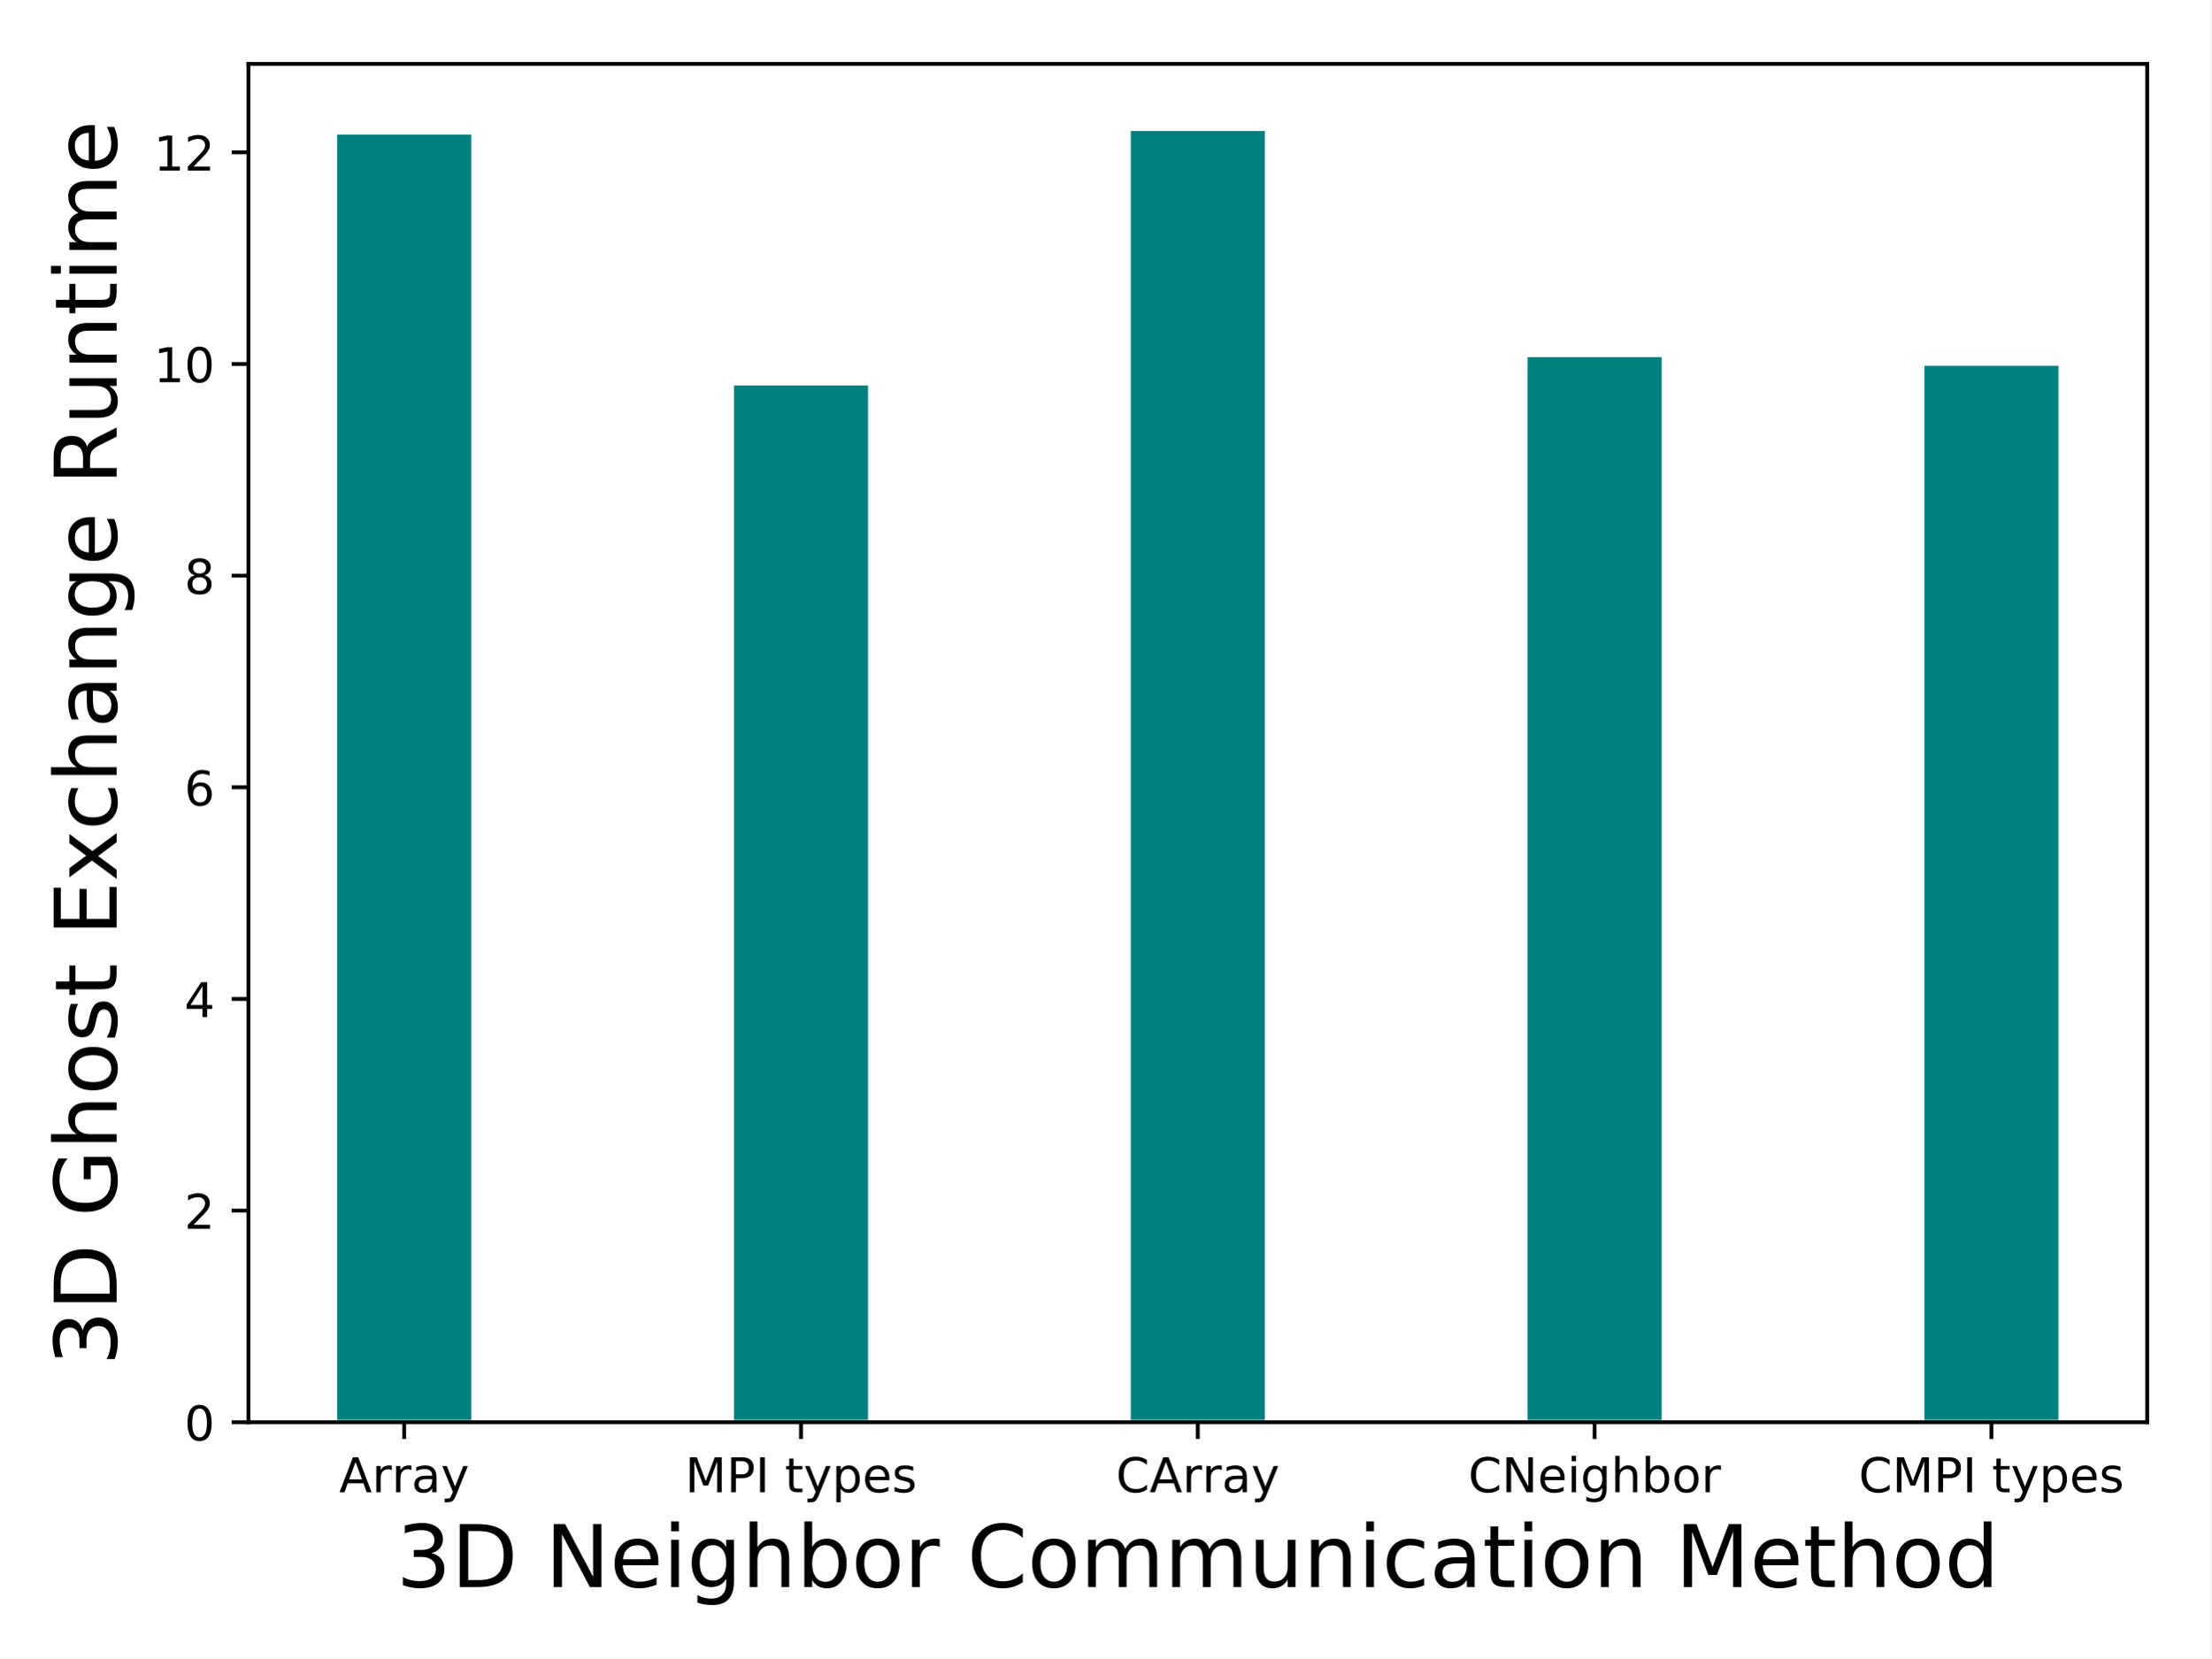
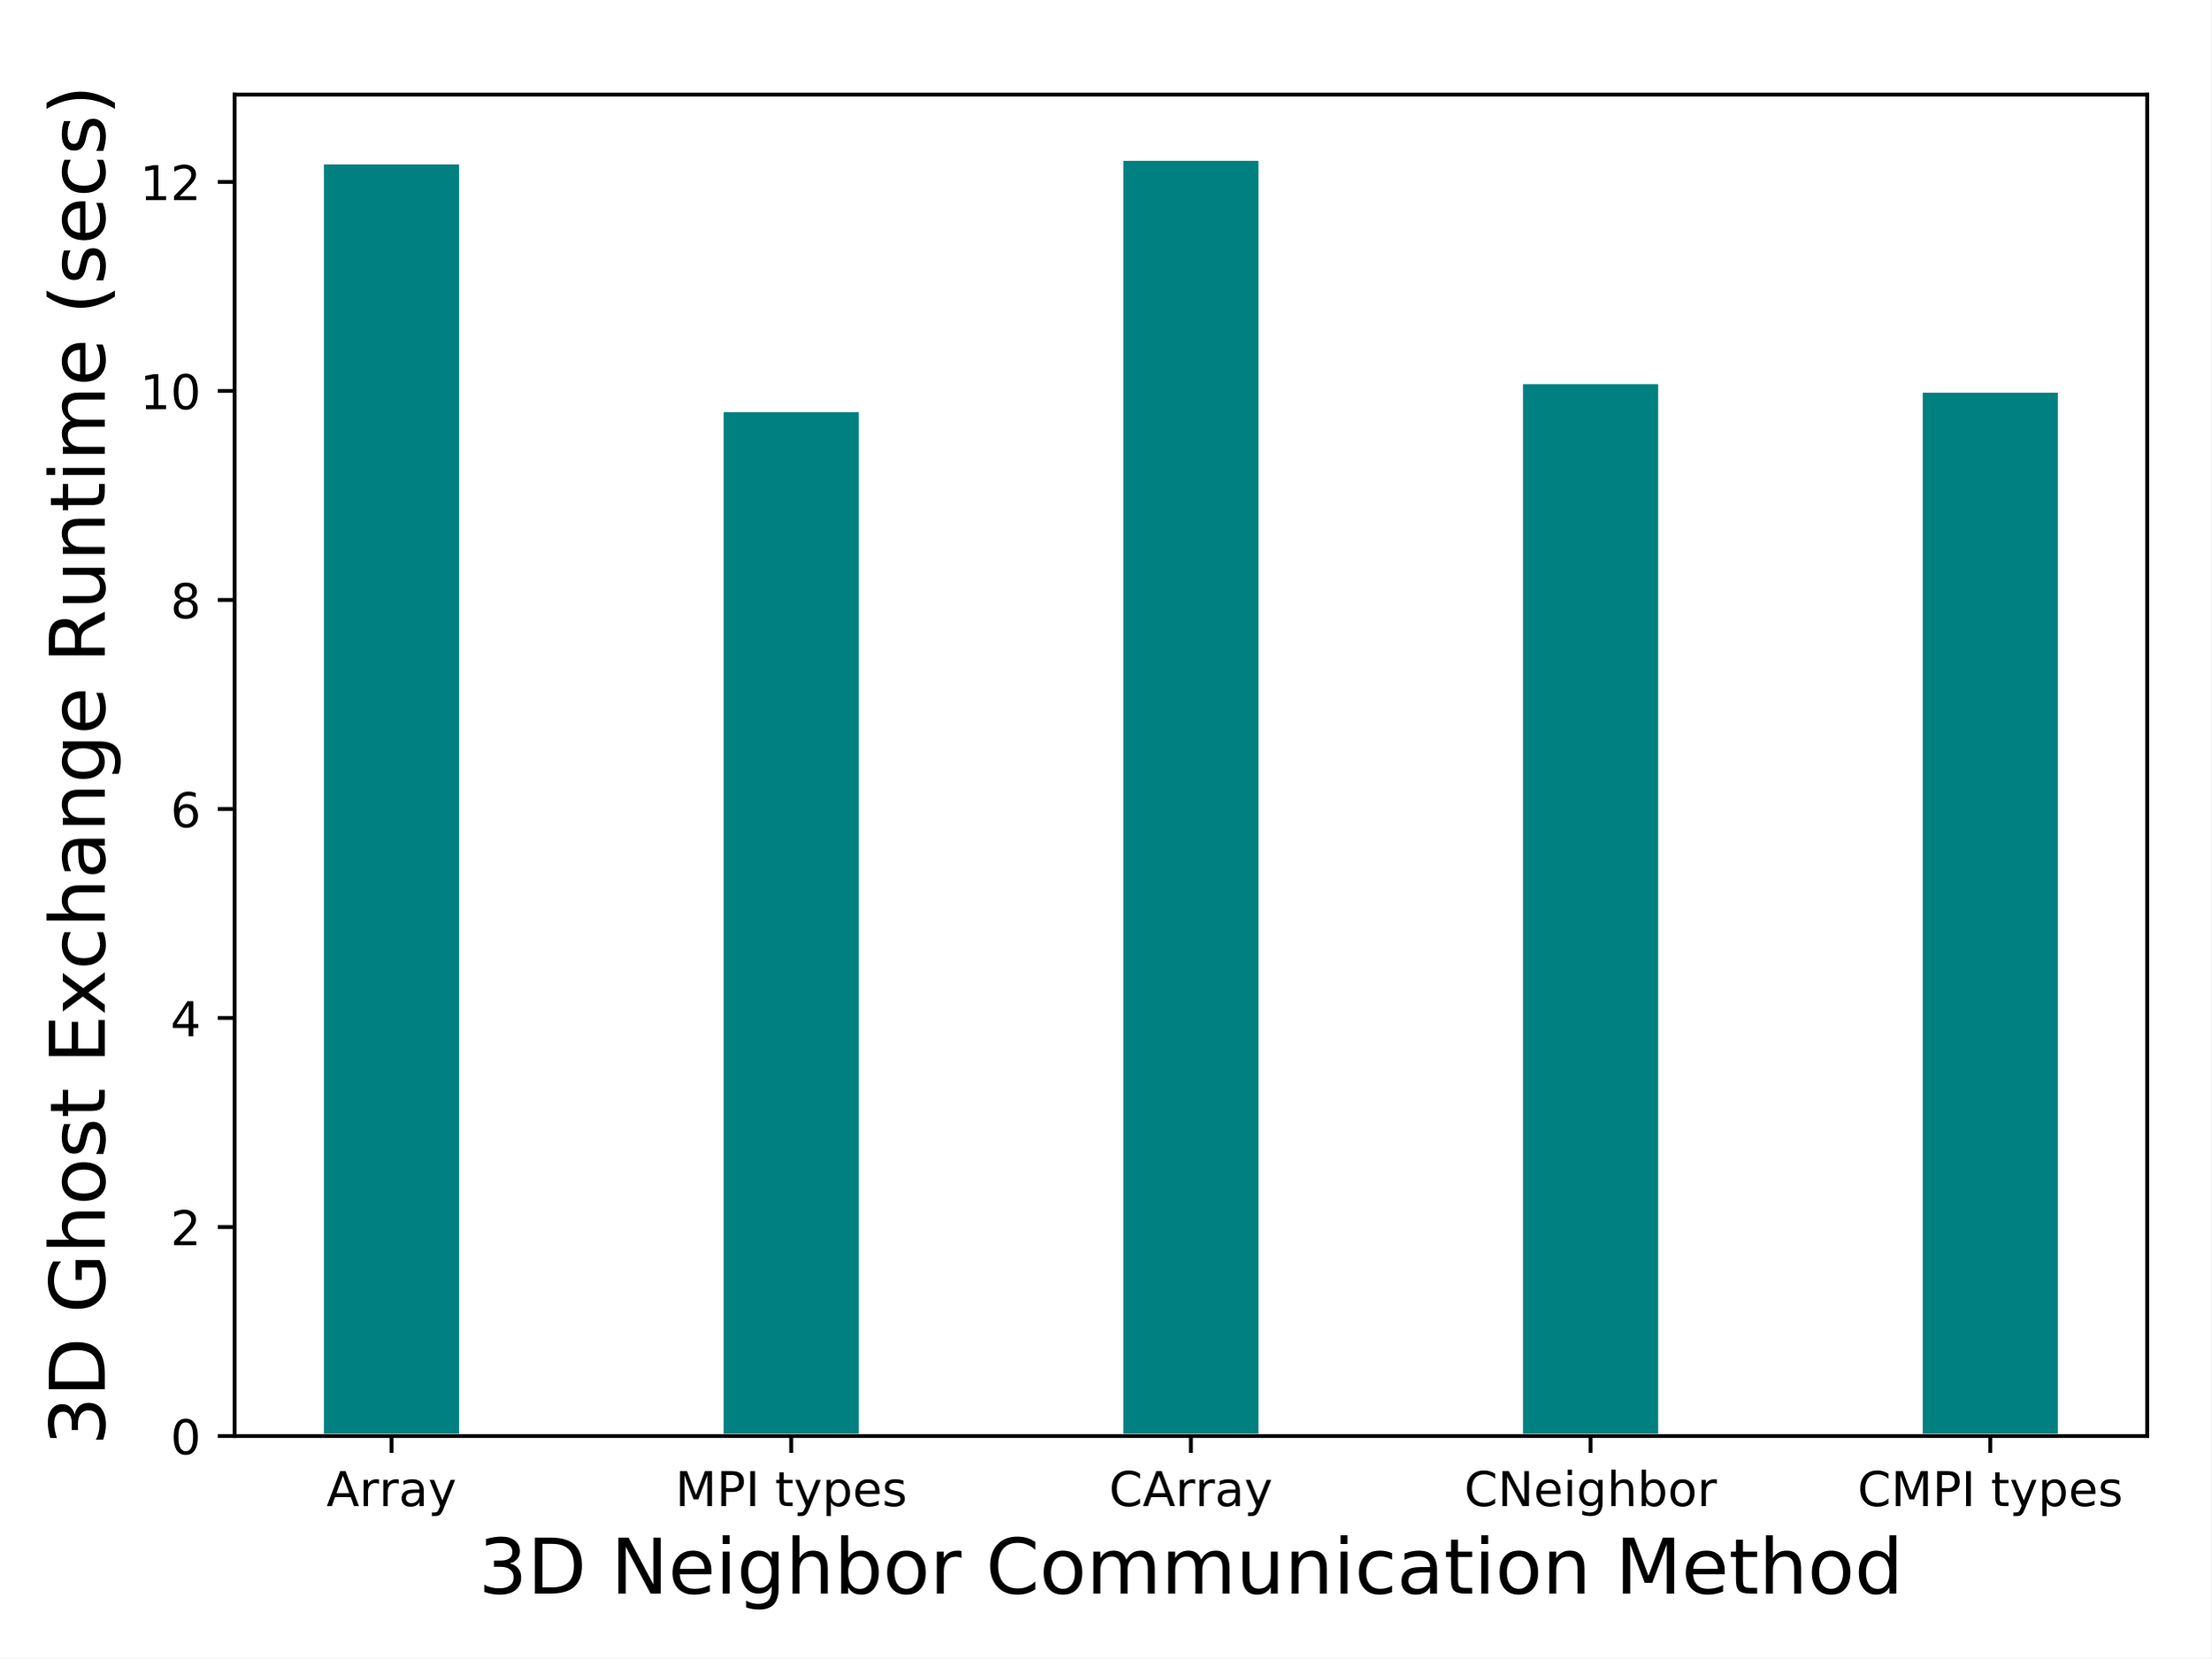
<svg xmlns="http://www.w3.org/2000/svg" xmlns:xlink="http://www.w3.org/1999/xlink" height="345.6pt" version="1.1" viewBox="0 0 460.8 345.6" width="460.8pt">
  <defs>
    <style type="text/css">
*{stroke-linecap:butt;stroke-linejoin:round;}
  </style>
  </defs>
  <g id="figure_1">
    <g id="patch_1">
      <path d="M 0 345.6  L 460.8 345.6  L 460.8 0  L 0 0  z " style="fill:#ffffff;" />
    </g>
    <g id="axes_1">
      <g id="patch_2">
-         <path d="M 51.77 296.44  L 447.48 296.44  L 447.48 13.32  L 51.77 13.32  z " style="fill:#ffffff;" />
+         <path d="M 48.89 299.32  L 447.48 299.32  L 447.48 19.713  L 48.89 19.713  z " style="fill:#ffffff;" />
      </g>
      <g id="patch_3">
-         <path clip-path="url(#pd8dd2dc987)" d="M 69.757 296.44  L 98.701 296.44  L 98.701 27.559  L 69.757 27.559  z " style="fill:#008080;stroke:#ffffff;stroke-linejoin:miter;" />
+         <path clip-path="url(#pff737fcee2)" d="M 67.008 299.32  L 96.163 299.32  L 96.163 33.776  L 67.008 33.776  z " style="fill:#008080;stroke:#ffffff;stroke-linejoin:miter;" />
      </g>
      <g id="patch_4">
-         <path clip-path="url(#pd8dd2dc987)" d="M 152.455 296.44  L 181.399 296.44  L 181.399 79.838  L 152.455 79.838  z " style="fill:#008080;stroke:#ffffff;stroke-linejoin:miter;" />
+         <path clip-path="url(#pff737fcee2)" d="M 150.308 299.32  L 179.463 299.32  L 179.463 85.406  L 150.308 85.406  z " style="fill:#008080;stroke:#ffffff;stroke-linejoin:miter;" />
      </g>
      <g id="patch_5">
-         <path clip-path="url(#pd8dd2dc987)" d="M 235.153 296.44  L 264.097 296.44  L 264.097 26.802  L 235.153 26.802  z " style="fill:#008080;stroke:#ffffff;stroke-linejoin:miter;" />
+         <path clip-path="url(#pff737fcee2)" d="M 233.608 299.32  L 262.762 299.32  L 262.762 33.028  L 233.608 33.028  z " style="fill:#008080;stroke:#ffffff;stroke-linejoin:miter;" />
      </g>
      <g id="patch_6">
-         <path clip-path="url(#pd8dd2dc987)" d="M 317.851 296.44  L 346.795 296.44  L 346.795 73.926  L 317.851 73.926  z " style="fill:#008080;stroke:#ffffff;stroke-linejoin:miter;" />
+         <path clip-path="url(#pff737fcee2)" d="M 316.907 299.32  L 346.062 299.32  L 346.062 79.567  L 316.907 79.567  z " style="fill:#008080;stroke:#ffffff;stroke-linejoin:miter;" />
      </g>
      <g id="patch_7">
-         <path clip-path="url(#pd8dd2dc987)" d="M 400.549 296.44  L 429.493 296.44  L 429.493 75.735  L 400.549 75.735  z " style="fill:#008080;stroke:#ffffff;stroke-linejoin:miter;" />
+         <path clip-path="url(#pff737fcee2)" d="M 400.207 299.32  L 429.362 299.32  L 429.362 81.354  L 400.207 81.354  z " style="fill:#008080;stroke:#ffffff;stroke-linejoin:miter;" />
      </g>
      <g id="matplotlib.axis_1">
        <g id="xtick_1">
          <g id="line2d_1">
            <defs>
-               <path d="M 0 0  L 0 3.5  " id="m472d8b7828" style="stroke:#000000;stroke-width:0.8;" />
-             </defs>
-             <g>
-               <use style="stroke:#000000;stroke-width:0.8;" x="84.229" xlink:href="#m472d8b7828" y="296.44" />
+               <path d="M 0 0  L 0 3.5  " id="m3da3dd824b" style="stroke:#000000;stroke-width:0.8;" />
+             </defs>
+             <g>
+               <use style="stroke:#000000;stroke-width:0.8;" x="81.585" xlink:href="#m3da3dd824b" y="299.32" />
            </g>
          </g>
          <g id="text_1">
            <defs>
              <path d="M 34.188 63.188  L 20.797 26.906  L 47.609 26.906  z M 28.609 72.906  L 39.797 72.906  L 67.578 0  L 57.328 0  L 50.688 18.703  L 17.828 18.703  L 11.188 0  L 0.781 0  z " id="DejaVuSans-41" />
              <path d="M 41.109 46.297  Q 39.594 47.172 37.812 47.578  Q 36.031 48 33.891 48  Q 26.266 48 22.188 43.047  Q 18.109 38.094 18.109 28.812  L 18.109 0  L 9.078 0  L 9.078 54.688  L 18.109 54.688  L 18.109 46.188  Q 20.953 51.172 25.484 53.578  Q 30.031 56 36.531 56  Q 37.453 56 38.578 55.875  Q 39.703 55.766 41.062 55.516  z " id="DejaVuSans-72" />
              <path d="M 34.281 27.484  Q 23.391 27.484 19.188 25  Q 14.984 22.516 14.984 16.5  Q 14.984 11.719 18.141 8.906  Q 21.297 6.109 26.703 6.109  Q 34.188 6.109 38.703 11.406  Q 43.219 16.703 43.219 25.484  L 43.219 27.484  z M 52.203 31.203  L 52.203 0  L 43.219 0  L 43.219 8.297  Q 40.141 3.328 35.547 0.953  Q 30.953 -1.422 24.312 -1.422  Q 15.922 -1.422 10.953 3.297  Q 6 8.016 6 15.922  Q 6 25.141 12.172 29.828  Q 18.359 34.516 30.609 34.516  L 43.219 34.516  L 43.219 35.406  Q 43.219 41.609 39.141 45  Q 35.062 48.391 27.688 48.391  Q 23 48.391 18.547 47.266  Q 14.109 46.141 10.016 43.891  L 10.016 52.203  Q 14.938 54.109 19.578 55.047  Q 24.219 56 28.609 56  Q 40.484 56 46.344 49.844  Q 52.203 43.703 52.203 31.203  z " id="DejaVuSans-61" />
              <path d="M 32.172 -5.078  Q 28.375 -14.844 24.75 -17.812  Q 21.141 -20.797 15.094 -20.797  L 7.906 -20.797  L 7.906 -13.281  L 13.188 -13.281  Q 16.891 -13.281 18.938 -11.516  Q 21 -9.766 23.484 -3.219  L 25.094 0.875  L 2.984 54.688  L 12.5 54.688  L 29.594 11.922  L 46.688 54.688  L 56.203 54.688  z " id="DejaVuSans-79" />
            </defs>
-             <g transform="translate(70.67506 311.0384)scale(0.1 -0.1)">
+             <g transform="translate(68.0313 313.9184)scale(0.1 -0.1)">
              <use xlink:href="#DejaVuSans-41" />
              <use x="68.408" xlink:href="#DejaVuSans-72" />
              <use x="109.506" xlink:href="#DejaVuSans-72" />
              <use x="150.619" xlink:href="#DejaVuSans-61" />
              <use x="211.898" xlink:href="#DejaVuSans-79" />
            </g>
          </g>
        </g>
        <g id="xtick_2">
          <g id="line2d_2">
            <g>
-               <use style="stroke:#000000;stroke-width:0.8;" x="166.927" xlink:href="#m472d8b7828" y="296.44" />
+               <use style="stroke:#000000;stroke-width:0.8;" x="164.885" xlink:href="#m3da3dd824b" y="299.32" />
            </g>
          </g>
          <g id="text_2">
            <defs>
              <path d="M 9.812 72.906  L 24.516 72.906  L 43.109 23.297  L 61.812 72.906  L 76.516 72.906  L 76.516 0  L 66.891 0  L 66.891 64.016  L 48.094 14.016  L 38.188 14.016  L 19.391 64.016  L 19.391 0  L 9.812 0  z " id="DejaVuSans-4d" />
              <path d="M 19.672 64.797  L 19.672 37.406  L 32.078 37.406  Q 38.969 37.406 42.719 40.969  Q 46.484 44.531 46.484 51.125  Q 46.484 57.672 42.719 61.234  Q 38.969 64.797 32.078 64.797  z M 9.812 72.906  L 32.078 72.906  Q 44.344 72.906 50.609 67.359  Q 56.891 61.812 56.891 51.125  Q 56.891 40.328 50.609 34.812  Q 44.344 29.297 32.078 29.297  L 19.672 29.297  L 19.672 0  L 9.812 0  z " id="DejaVuSans-50" />
              <path d="M 9.812 72.906  L 19.672 72.906  L 19.672 0  L 9.812 0  z " id="DejaVuSans-49" />
              <path id="DejaVuSans-20" />
              <path d="M 18.312 70.219  L 18.312 54.688  L 36.812 54.688  L 36.812 47.703  L 18.312 47.703  L 18.312 18.016  Q 18.312 11.328 20.141 9.422  Q 21.969 7.516 27.594 7.516  L 36.812 7.516  L 36.812 0  L 27.594 0  Q 17.188 0 13.234 3.875  Q 9.281 7.766 9.281 18.016  L 9.281 47.703  L 2.688 47.703  L 2.688 54.688  L 9.281 54.688  L 9.281 70.219  z " id="DejaVuSans-74" />
              <path d="M 18.109 8.203  L 18.109 -20.797  L 9.078 -20.797  L 9.078 54.688  L 18.109 54.688  L 18.109 46.391  Q 20.953 51.266 25.266 53.625  Q 29.594 56 35.594 56  Q 45.562 56 51.781 48.094  Q 58.016 40.188 58.016 27.297  Q 58.016 14.406 51.781 6.484  Q 45.562 -1.422 35.594 -1.422  Q 29.594 -1.422 25.266 0.953  Q 20.953 3.328 18.109 8.203  z M 48.688 27.297  Q 48.688 37.203 44.609 42.844  Q 40.531 48.484 33.406 48.484  Q 26.266 48.484 22.188 42.844  Q 18.109 37.203 18.109 27.297  Q 18.109 17.391 22.188 11.75  Q 26.266 6.109 33.406 6.109  Q 40.531 6.109 44.609 11.75  Q 48.688 17.391 48.688 27.297  z " id="DejaVuSans-70" />
              <path d="M 56.203 29.594  L 56.203 25.203  L 14.891 25.203  Q 15.484 15.922 20.484 11.062  Q 25.484 6.203 34.422 6.203  Q 39.594 6.203 44.453 7.469  Q 49.312 8.734 54.109 11.281  L 54.109 2.781  Q 49.266 0.734 44.188 -0.344  Q 39.109 -1.422 33.891 -1.422  Q 20.797 -1.422 13.156 6.188  Q 5.516 13.812 5.516 26.812  Q 5.516 40.234 12.766 48.109  Q 20.016 56 32.328 56  Q 43.359 56 49.781 48.891  Q 56.203 41.797 56.203 29.594  z M 47.219 32.234  Q 47.125 39.594 43.094 43.984  Q 39.062 48.391 32.422 48.391  Q 24.906 48.391 20.391 44.141  Q 15.875 39.891 15.188 32.172  z " id="DejaVuSans-65" />
              <path d="M 44.281 53.078  L 44.281 44.578  Q 40.484 46.531 36.375 47.5  Q 32.281 48.484 27.875 48.484  Q 21.188 48.484 17.844 46.438  Q 14.5 44.391 14.5 40.281  Q 14.5 37.156 16.891 35.375  Q 19.281 33.594 26.516 31.984  L 29.594 31.297  Q 39.156 29.25 43.188 25.516  Q 47.219 21.781 47.219 15.094  Q 47.219 7.469 41.188 3.016  Q 35.156 -1.422 24.609 -1.422  Q 20.219 -1.422 15.453 -0.562  Q 10.688 0.297 5.422 2  L 5.422 11.281  Q 10.406 8.688 15.234 7.391  Q 20.062 6.109 24.812 6.109  Q 31.156 6.109 34.562 8.281  Q 37.984 10.453 37.984 14.406  Q 37.984 18.062 35.516 20.016  Q 33.062 21.969 24.703 23.781  L 21.578 24.516  Q 13.234 26.266 9.516 29.906  Q 5.812 33.547 5.812 39.891  Q 5.812 47.609 11.281 51.797  Q 16.75 56 26.812 56  Q 31.781 56 36.172 55.266  Q 40.578 54.547 44.281 53.078  z " id="DejaVuSans-73" />
            </defs>
-             <g transform="translate(142.759 311.0384)scale(0.1 -0.1)">
+             <g transform="translate(140.7171 313.9184)scale(0.1 -0.1)">
              <use xlink:href="#DejaVuSans-4d" />
              <use x="86.279" xlink:href="#DejaVuSans-50" />
              <use x="146.582" xlink:href="#DejaVuSans-49" />
              <use x="176.074" xlink:href="#DejaVuSans-20" />
              <use x="207.861" xlink:href="#DejaVuSans-74" />
              <use x="247.07" xlink:href="#DejaVuSans-79" />
              <use x="306.25" xlink:href="#DejaVuSans-70" />
              <use x="369.727" xlink:href="#DejaVuSans-65" />
              <use x="431.25" xlink:href="#DejaVuSans-73" />
            </g>
          </g>
        </g>
        <g id="xtick_3">
          <g id="line2d_3">
            <g>
-               <use style="stroke:#000000;stroke-width:0.8;" x="249.625" xlink:href="#m472d8b7828" y="296.44" />
+               <use style="stroke:#000000;stroke-width:0.8;" x="248.185" xlink:href="#m3da3dd824b" y="299.32" />
            </g>
          </g>
          <g id="text_3">
            <defs>
              <path d="M 64.406 67.281  L 64.406 56.891  Q 59.422 61.531 53.781 63.812  Q 48.141 66.109 41.797 66.109  Q 29.297 66.109 22.656 58.469  Q 16.016 50.828 16.016 36.375  Q 16.016 21.969 22.656 14.328  Q 29.297 6.688 41.797 6.688  Q 48.141 6.688 53.781 8.984  Q 59.422 11.281 64.406 15.922  L 64.406 5.609  Q 59.234 2.094 53.438 0.328  Q 47.656 -1.422 41.219 -1.422  Q 24.656 -1.422 15.125 8.703  Q 5.609 18.844 5.609 36.375  Q 5.609 53.953 15.125 64.078  Q 24.656 74.219 41.219 74.219  Q 47.75 74.219 53.531 72.484  Q 59.328 70.75 64.406 67.281  z " id="DejaVuSans-43" />
            </defs>
-             <g transform="translate(232.5797 311.0384)scale(0.1 -0.1)">
+             <g transform="translate(231.1397 313.9184)scale(0.1 -0.1)">
              <use xlink:href="#DejaVuSans-43" />
              <use x="69.824" xlink:href="#DejaVuSans-41" />
              <use x="138.232" xlink:href="#DejaVuSans-72" />
              <use x="179.33" xlink:href="#DejaVuSans-72" />
              <use x="220.443" xlink:href="#DejaVuSans-61" />
              <use x="281.723" xlink:href="#DejaVuSans-79" />
            </g>
          </g>
        </g>
        <g id="xtick_4">
          <g id="line2d_4">
            <g>
-               <use style="stroke:#000000;stroke-width:0.8;" x="332.323" xlink:href="#m472d8b7828" y="296.44" />
+               <use style="stroke:#000000;stroke-width:0.8;" x="331.485" xlink:href="#m3da3dd824b" y="299.32" />
            </g>
          </g>
          <g id="text_4">
            <defs>
              <path d="M 9.812 72.906  L 23.094 72.906  L 55.422 11.922  L 55.422 72.906  L 64.984 72.906  L 64.984 0  L 51.703 0  L 19.391 60.984  L 19.391 0  L 9.812 0  z " id="DejaVuSans-4e" />
              <path d="M 9.422 54.688  L 18.406 54.688  L 18.406 0  L 9.422 0  z M 9.422 75.984  L 18.406 75.984  L 18.406 64.594  L 9.422 64.594  z " id="DejaVuSans-69" />
              <path d="M 45.406 27.984  Q 45.406 37.75 41.375 43.109  Q 37.359 48.484 30.078 48.484  Q 22.859 48.484 18.828 43.109  Q 14.797 37.75 14.797 27.984  Q 14.797 18.266 18.828 12.891  Q 22.859 7.516 30.078 7.516  Q 37.359 7.516 41.375 12.891  Q 45.406 18.266 45.406 27.984  z M 54.391 6.781  Q 54.391 -7.172 48.188 -13.984  Q 42 -20.797 29.203 -20.797  Q 24.469 -20.797 20.266 -20.094  Q 16.062 -19.391 12.109 -17.922  L 12.109 -9.188  Q 16.062 -11.328 19.922 -12.344  Q 23.781 -13.375 27.781 -13.375  Q 36.625 -13.375 41.016 -8.766  Q 45.406 -4.156 45.406 5.172  L 45.406 9.625  Q 42.625 4.781 38.281 2.391  Q 33.938 0 27.875 0  Q 17.828 0 11.672 7.656  Q 5.516 15.328 5.516 27.984  Q 5.516 40.672 11.672 48.328  Q 17.828 56 27.875 56  Q 33.938 56 38.281 53.609  Q 42.625 51.219 45.406 46.391  L 45.406 54.688  L 54.391 54.688  z " id="DejaVuSans-67" />
              <path d="M 54.891 33.016  L 54.891 0  L 45.906 0  L 45.906 32.719  Q 45.906 40.484 42.875 44.328  Q 39.844 48.188 33.797 48.188  Q 26.516 48.188 22.312 43.547  Q 18.109 38.922 18.109 30.906  L 18.109 0  L 9.078 0  L 9.078 75.984  L 18.109 75.984  L 18.109 46.188  Q 21.344 51.125 25.703 53.562  Q 30.078 56 35.797 56  Q 45.219 56 50.047 50.172  Q 54.891 44.344 54.891 33.016  z " id="DejaVuSans-68" />
              <path d="M 48.688 27.297  Q 48.688 37.203 44.609 42.844  Q 40.531 48.484 33.406 48.484  Q 26.266 48.484 22.188 42.844  Q 18.109 37.203 18.109 27.297  Q 18.109 17.391 22.188 11.75  Q 26.266 6.109 33.406 6.109  Q 40.531 6.109 44.609 11.75  Q 48.688 17.391 48.688 27.297  z M 18.109 46.391  Q 20.953 51.266 25.266 53.625  Q 29.594 56 35.594 56  Q 45.562 56 51.781 48.094  Q 58.016 40.188 58.016 27.297  Q 58.016 14.406 51.781 6.484  Q 45.562 -1.422 35.594 -1.422  Q 29.594 -1.422 25.266 0.953  Q 20.953 3.328 18.109 8.203  L 18.109 0  L 9.078 0  L 9.078 75.984  L 18.109 75.984  z " id="DejaVuSans-62" />
              <path d="M 30.609 48.391  Q 23.391 48.391 19.188 42.75  Q 14.984 37.109 14.984 27.297  Q 14.984 17.484 19.156 11.844  Q 23.344 6.203 30.609 6.203  Q 37.797 6.203 41.984 11.859  Q 46.188 17.531 46.188 27.297  Q 46.188 37.016 41.984 42.703  Q 37.797 48.391 30.609 48.391  z M 30.609 56  Q 42.328 56 49.016 48.375  Q 55.719 40.766 55.719 27.297  Q 55.719 13.875 49.016 6.219  Q 42.328 -1.422 30.609 -1.422  Q 18.844 -1.422 12.172 6.219  Q 5.516 13.875 5.516 27.297  Q 5.516 40.766 12.172 48.375  Q 18.844 56 30.609 56  z " id="DejaVuSans-6f" />
            </defs>
-             <g transform="translate(305.9933 311.0384)scale(0.1 -0.1)">
+             <g transform="translate(305.1552 313.9184)scale(0.1 -0.1)">
              <use xlink:href="#DejaVuSans-43" />
              <use x="69.824" xlink:href="#DejaVuSans-4e" />
              <use x="144.629" xlink:href="#DejaVuSans-65" />
              <use x="206.152" xlink:href="#DejaVuSans-69" />
              <use x="233.936" xlink:href="#DejaVuSans-67" />
              <use x="297.412" xlink:href="#DejaVuSans-68" />
              <use x="360.791" xlink:href="#DejaVuSans-62" />
              <use x="424.268" xlink:href="#DejaVuSans-6f" />
              <use x="485.449" xlink:href="#DejaVuSans-72" />
            </g>
          </g>
        </g>
        <g id="xtick_5">
          <g id="line2d_5">
            <g>
-               <use style="stroke:#000000;stroke-width:0.8;" x="415.021" xlink:href="#m472d8b7828" y="296.44" />
+               <use style="stroke:#000000;stroke-width:0.8;" x="414.785" xlink:href="#m3da3dd824b" y="299.32" />
            </g>
          </g>
          <g id="text_5">
-             <g transform="translate(387.3617 311.0384)scale(0.1 -0.1)">
+             <g transform="translate(387.1254 313.9184)scale(0.1 -0.1)">
              <use xlink:href="#DejaVuSans-43" />
              <use x="69.824" xlink:href="#DejaVuSans-4d" />
              <use x="156.104" xlink:href="#DejaVuSans-50" />
              <use x="216.406" xlink:href="#DejaVuSans-49" />
              <use x="245.898" xlink:href="#DejaVuSans-20" />
              <use x="277.686" xlink:href="#DejaVuSans-74" />
              <use x="316.895" xlink:href="#DejaVuSans-79" />
              <use x="376.074" xlink:href="#DejaVuSans-70" />
              <use x="439.551" xlink:href="#DejaVuSans-65" />
              <use x="501.074" xlink:href="#DejaVuSans-73" />
            </g>
          </g>
        </g>
        <g id="text_6">
          <defs>
            <path d="M 40.578 39.312  Q 47.656 37.797 51.625 33  Q 55.609 28.219 55.609 21.188  Q 55.609 10.406 48.188 4.484  Q 40.766 -1.422 27.094 -1.422  Q 22.516 -1.422 17.656 -0.516  Q 12.797 0.391 7.625 2.203  L 7.625 11.719  Q 11.719 9.328 16.594 8.109  Q 21.484 6.891 26.812 6.891  Q 36.078 6.891 40.938 10.547  Q 45.797 14.203 45.797 21.188  Q 45.797 27.641 41.281 31.266  Q 36.766 34.906 28.719 34.906  L 20.219 34.906  L 20.219 43.016  L 29.109 43.016  Q 36.375 43.016 40.234 45.922  Q 44.094 48.828 44.094 54.297  Q 44.094 59.906 40.109 62.906  Q 36.141 65.922 28.719 65.922  Q 24.656 65.922 20.016 65.031  Q 15.375 64.156 9.812 62.312  L 9.812 71.094  Q 15.438 72.656 20.344 73.438  Q 25.25 74.219 29.594 74.219  Q 40.828 74.219 47.359 69.109  Q 53.906 64.016 53.906 55.328  Q 53.906 49.266 50.438 45.094  Q 46.969 40.922 40.578 39.312  z " id="DejaVuSans-33" />
            <path d="M 19.672 64.797  L 19.672 8.109  L 31.594 8.109  Q 46.688 8.109 53.688 14.938  Q 60.688 21.781 60.688 36.531  Q 60.688 51.172 53.688 57.984  Q 46.688 64.797 31.594 64.797  z M 9.812 72.906  L 30.078 72.906  Q 51.266 72.906 61.172 64.094  Q 71.094 55.281 71.094 36.531  Q 71.094 17.672 61.125 8.828  Q 51.172 0 30.078 0  L 9.812 0  z " id="DejaVuSans-44" />
            <path d="M 52 44.188  Q 55.375 50.25 60.062 53.125  Q 64.75 56 71.094 56  Q 79.641 56 84.281 50.016  Q 88.922 44.047 88.922 33.016  L 88.922 0  L 79.891 0  L 79.891 32.719  Q 79.891 40.578 77.094 44.375  Q 74.312 48.188 68.609 48.188  Q 61.625 48.188 57.562 43.547  Q 53.516 38.922 53.516 30.906  L 53.516 0  L 44.484 0  L 44.484 32.719  Q 44.484 40.625 41.703 44.406  Q 38.922 48.188 33.109 48.188  Q 26.219 48.188 22.156 43.531  Q 18.109 38.875 18.109 30.906  L 18.109 0  L 9.078 0  L 9.078 54.688  L 18.109 54.688  L 18.109 46.188  Q 21.188 51.219 25.484 53.609  Q 29.781 56 35.688 56  Q 41.656 56 45.828 52.969  Q 50 49.953 52 44.188  z " id="DejaVuSans-6d" />
            <path d="M 8.5 21.578  L 8.5 54.688  L 17.484 54.688  L 17.484 21.922  Q 17.484 14.156 20.5 10.266  Q 23.531 6.391 29.594 6.391  Q 36.859 6.391 41.078 11.031  Q 45.312 15.672 45.312 23.688  L 45.312 54.688  L 54.297 54.688  L 54.297 0  L 45.312 0  L 45.312 8.406  Q 42.047 3.422 37.719 1  Q 33.406 -1.422 27.688 -1.422  Q 18.266 -1.422 13.375 4.438  Q 8.5 10.297 8.5 21.578  z M 31.109 56  z " id="DejaVuSans-75" />
            <path d="M 54.891 33.016  L 54.891 0  L 45.906 0  L 45.906 32.719  Q 45.906 40.484 42.875 44.328  Q 39.844 48.188 33.797 48.188  Q 26.516 48.188 22.312 43.547  Q 18.109 38.922 18.109 30.906  L 18.109 0  L 9.078 0  L 9.078 54.688  L 18.109 54.688  L 18.109 46.188  Q 21.344 51.125 25.703 53.562  Q 30.078 56 35.797 56  Q 45.219 56 50.047 50.172  Q 54.891 44.344 54.891 33.016  z " id="DejaVuSans-6e" />
            <path d="M 48.781 52.594  L 48.781 44.188  Q 44.969 46.297 41.141 47.344  Q 37.312 48.391 33.406 48.391  Q 24.656 48.391 19.812 42.844  Q 14.984 37.312 14.984 27.297  Q 14.984 17.281 19.812 11.734  Q 24.656 6.203 33.406 6.203  Q 37.312 6.203 41.141 7.25  Q 44.969 8.297 48.781 10.406  L 48.781 2.094  Q 45.016 0.344 40.984 -0.531  Q 36.969 -1.422 32.422 -1.422  Q 20.062 -1.422 12.781 6.344  Q 5.516 14.109 5.516 27.297  Q 5.516 40.672 12.859 48.328  Q 20.219 56 33.016 56  Q 37.156 56 41.109 55.141  Q 45.062 54.297 48.781 52.594  z " id="DejaVuSans-63" />
            <path d="M 45.406 46.391  L 45.406 75.984  L 54.391 75.984  L 54.391 0  L 45.406 0  L 45.406 8.203  Q 42.578 3.328 38.25 0.953  Q 33.938 -1.422 27.875 -1.422  Q 17.969 -1.422 11.734 6.484  Q 5.516 14.406 5.516 27.297  Q 5.516 40.188 11.734 48.094  Q 17.969 56 27.875 56  Q 33.938 56 38.25 53.625  Q 42.578 51.266 45.406 46.391  z M 14.797 27.297  Q 14.797 17.391 18.875 11.75  Q 22.953 6.109 30.078 6.109  Q 37.203 6.109 41.297 11.75  Q 45.406 17.391 45.406 27.297  Q 45.406 37.203 41.297 42.844  Q 37.203 48.484 30.078 48.484  Q 22.953 48.484 18.875 42.844  Q 14.797 37.203 14.797 27.297  z " id="DejaVuSans-64" />
          </defs>
-           <g transform="translate(82.58781 330.7953)scale(0.18 -0.18)">
+           <g transform="translate(99.7075 332.1556)scale(0.16 -0.16)">
            <use xlink:href="#DejaVuSans-33" />
            <use x="63.623" xlink:href="#DejaVuSans-44" />
            <use x="140.625" xlink:href="#DejaVuSans-20" />
            <use x="172.412" xlink:href="#DejaVuSans-4e" />
            <use x="247.217" xlink:href="#DejaVuSans-65" />
            <use x="308.74" xlink:href="#DejaVuSans-69" />
            <use x="336.523" xlink:href="#DejaVuSans-67" />
            <use x="400" xlink:href="#DejaVuSans-68" />
            <use x="463.379" xlink:href="#DejaVuSans-62" />
            <use x="526.855" xlink:href="#DejaVuSans-6f" />
            <use x="588.037" xlink:href="#DejaVuSans-72" />
            <use x="629.15" xlink:href="#DejaVuSans-20" />
            <use x="660.938" xlink:href="#DejaVuSans-43" />
            <use x="730.762" xlink:href="#DejaVuSans-6f" />
            <use x="791.943" xlink:href="#DejaVuSans-6d" />
            <use x="889.355" xlink:href="#DejaVuSans-6d" />
            <use x="986.768" xlink:href="#DejaVuSans-75" />
            <use x="1050.146" xlink:href="#DejaVuSans-6e" />
            <use x="1113.525" xlink:href="#DejaVuSans-69" />
            <use x="1141.309" xlink:href="#DejaVuSans-63" />
            <use x="1196.289" xlink:href="#DejaVuSans-61" />
            <use x="1257.568" xlink:href="#DejaVuSans-74" />
            <use x="1296.777" xlink:href="#DejaVuSans-69" />
            <use x="1324.561" xlink:href="#DejaVuSans-6f" />
            <use x="1385.742" xlink:href="#DejaVuSans-6e" />
            <use x="1449.121" xlink:href="#DejaVuSans-20" />
            <use x="1480.908" xlink:href="#DejaVuSans-4d" />
            <use x="1567.188" xlink:href="#DejaVuSans-65" />
            <use x="1628.711" xlink:href="#DejaVuSans-74" />
            <use x="1667.92" xlink:href="#DejaVuSans-68" />
            <use x="1731.299" xlink:href="#DejaVuSans-6f" />
            <use x="1792.48" xlink:href="#DejaVuSans-64" />
          </g>
        </g>
      </g>
      <g id="matplotlib.axis_2">
        <g id="ytick_1">
          <g id="line2d_6">
            <defs>
-               <path d="M 0 0  L -3.5 0  " id="ma7fa9300a5" style="stroke:#000000;stroke-width:0.8;" />
-             </defs>
-             <g>
-               <use style="stroke:#000000;stroke-width:0.8;" x="51.77" xlink:href="#ma7fa9300a5" y="296.44" />
+               <path d="M 0 0  L -3.5 0  " id="m42fc42e653" style="stroke:#000000;stroke-width:0.8;" />
+             </defs>
+             <g>
+               <use style="stroke:#000000;stroke-width:0.8;" x="48.89" xlink:href="#m42fc42e653" y="299.32" />
            </g>
          </g>
          <g id="text_7">
            <defs>
              <path d="M 31.781 66.406  Q 24.172 66.406 20.328 58.906  Q 16.5 51.422 16.5 36.375  Q 16.5 21.391 20.328 13.891  Q 24.172 6.391 31.781 6.391  Q 39.453 6.391 43.281 13.891  Q 47.125 21.391 47.125 36.375  Q 47.125 51.422 43.281 58.906  Q 39.453 66.406 31.781 66.406  z M 31.781 74.219  Q 44.047 74.219 50.516 64.516  Q 56.984 54.828 56.984 36.375  Q 56.984 17.969 50.516 8.266  Q 44.047 -1.422 31.781 -1.422  Q 19.531 -1.422 13.062 8.266  Q 6.594 17.969 6.594 36.375  Q 6.594 54.828 13.062 64.516  Q 19.531 74.219 31.781 74.219  z " id="DejaVuSans-30" />
            </defs>
-             <g transform="translate(38.4075 300.2392)scale(0.1 -0.1)">
+             <g transform="translate(35.5275 303.1192)scale(0.1 -0.1)">
              <use xlink:href="#DejaVuSans-30" />
            </g>
          </g>
        </g>
        <g id="ytick_2">
          <g id="line2d_7">
            <g>
-               <use style="stroke:#000000;stroke-width:0.8;" x="51.77" xlink:href="#ma7fa9300a5" y="252.324" />
+               <use style="stroke:#000000;stroke-width:0.8;" x="48.89" xlink:href="#m42fc42e653" y="255.752" />
            </g>
          </g>
          <g id="text_8">
            <defs>
              <path d="M 19.188 8.297  L 53.609 8.297  L 53.609 0  L 7.328 0  L 7.328 8.297  Q 12.938 14.109 22.625 23.891  Q 32.328 33.688 34.812 36.531  Q 39.547 41.844 41.422 45.531  Q 43.312 49.219 43.312 52.781  Q 43.312 58.594 39.234 62.25  Q 35.156 65.922 28.609 65.922  Q 23.969 65.922 18.812 64.312  Q 13.672 62.703 7.812 59.422  L 7.812 69.391  Q 13.766 71.781 18.938 73  Q 24.125 74.219 28.422 74.219  Q 39.75 74.219 46.484 68.547  Q 53.219 62.891 53.219 53.422  Q 53.219 48.922 51.531 44.891  Q 49.859 40.875 45.406 35.406  Q 44.188 33.984 37.641 27.219  Q 31.109 20.453 19.188 8.297  z " id="DejaVuSans-32" />
            </defs>
-             <g transform="translate(38.4075 256.1235)scale(0.1 -0.1)">
+             <g transform="translate(35.5275 259.551)scale(0.1 -0.1)">
              <use xlink:href="#DejaVuSans-32" />
            </g>
          </g>
        </g>
        <g id="ytick_3">
          <g id="line2d_8">
            <g>
-               <use style="stroke:#000000;stroke-width:0.8;" x="51.77" xlink:href="#ma7fa9300a5" y="208.209" />
+               <use style="stroke:#000000;stroke-width:0.8;" x="48.89" xlink:href="#m42fc42e653" y="212.183" />
            </g>
          </g>
          <g id="text_9">
            <defs>
              <path d="M 37.797 64.312  L 12.891 25.391  L 37.797 25.391  z M 35.203 72.906  L 47.609 72.906  L 47.609 25.391  L 58.016 25.391  L 58.016 17.188  L 47.609 17.188  L 47.609 0  L 37.797 0  L 37.797 17.188  L 4.891 17.188  L 4.891 26.703  z " id="DejaVuSans-34" />
            </defs>
-             <g transform="translate(38.4075 212.0078)scale(0.1 -0.1)">
+             <g transform="translate(35.5275 215.9827)scale(0.1 -0.1)">
              <use xlink:href="#DejaVuSans-34" />
            </g>
          </g>
        </g>
        <g id="ytick_4">
          <g id="line2d_9">
            <g>
-               <use style="stroke:#000000;stroke-width:0.8;" x="51.77" xlink:href="#ma7fa9300a5" y="164.093" />
+               <use style="stroke:#000000;stroke-width:0.8;" x="48.89" xlink:href="#m42fc42e653" y="168.615" />
            </g>
          </g>
          <g id="text_10">
            <defs>
              <path d="M 33.016 40.375  Q 26.375 40.375 22.484 35.828  Q 18.609 31.297 18.609 23.391  Q 18.609 15.531 22.484 10.953  Q 26.375 6.391 33.016 6.391  Q 39.656 6.391 43.531 10.953  Q 47.406 15.531 47.406 23.391  Q 47.406 31.297 43.531 35.828  Q 39.656 40.375 33.016 40.375  z M 52.594 71.297  L 52.594 62.312  Q 48.875 64.062 45.094 64.984  Q 41.312 65.922 37.594 65.922  Q 27.828 65.922 22.672 59.328  Q 17.531 52.734 16.797 39.406  Q 19.672 43.656 24.016 45.922  Q 28.375 48.188 33.594 48.188  Q 44.578 48.188 50.953 41.516  Q 57.328 34.859 57.328 23.391  Q 57.328 12.156 50.688 5.359  Q 44.047 -1.422 33.016 -1.422  Q 20.359 -1.422 13.672 8.266  Q 6.984 17.969 6.984 36.375  Q 6.984 53.656 15.188 63.938  Q 23.391 74.219 37.203 74.219  Q 40.922 74.219 44.703 73.484  Q 48.484 72.75 52.594 71.297  z " id="DejaVuSans-36" />
            </defs>
-             <g transform="translate(38.4075 167.8921)scale(0.1 -0.1)">
+             <g transform="translate(35.5275 172.4144)scale(0.1 -0.1)">
              <use xlink:href="#DejaVuSans-36" />
            </g>
          </g>
        </g>
        <g id="ytick_5">
          <g id="line2d_10">
            <g>
-               <use style="stroke:#000000;stroke-width:0.8;" x="51.77" xlink:href="#ma7fa9300a5" y="119.977" />
+               <use style="stroke:#000000;stroke-width:0.8;" x="48.89" xlink:href="#m42fc42e653" y="125.047" />
            </g>
          </g>
          <g id="text_11">
            <defs>
              <path d="M 31.781 34.625  Q 24.75 34.625 20.719 30.859  Q 16.703 27.094 16.703 20.516  Q 16.703 13.922 20.719 10.156  Q 24.75 6.391 31.781 6.391  Q 38.812 6.391 42.859 10.172  Q 46.922 13.969 46.922 20.516  Q 46.922 27.094 42.891 30.859  Q 38.875 34.625 31.781 34.625  z M 21.922 38.812  Q 15.578 40.375 12.031 44.719  Q 8.5 49.078 8.5 55.328  Q 8.5 64.062 14.719 69.141  Q 20.953 74.219 31.781 74.219  Q 42.672 74.219 48.875 69.141  Q 55.078 64.062 55.078 55.328  Q 55.078 49.078 51.531 44.719  Q 48 40.375 41.703 38.812  Q 48.828 37.156 52.797 32.312  Q 56.781 27.484 56.781 20.516  Q 56.781 9.906 50.312 4.234  Q 43.844 -1.422 31.781 -1.422  Q 19.734 -1.422 13.25 4.234  Q 6.781 9.906 6.781 20.516  Q 6.781 27.484 10.781 32.312  Q 14.797 37.156 21.922 38.812  z M 18.312 54.391  Q 18.312 48.734 21.844 45.562  Q 25.391 42.391 31.781 42.391  Q 38.141 42.391 41.719 45.562  Q 45.312 48.734 45.312 54.391  Q 45.312 60.062 41.719 63.234  Q 38.141 66.406 31.781 66.406  Q 25.391 66.406 21.844 63.234  Q 18.312 60.062 18.312 54.391  z " id="DejaVuSans-38" />
            </defs>
-             <g transform="translate(38.4075 123.7764)scale(0.1 -0.1)">
+             <g transform="translate(35.5275 128.8462)scale(0.1 -0.1)">
              <use xlink:href="#DejaVuSans-38" />
            </g>
          </g>
        </g>
        <g id="ytick_6">
          <g id="line2d_11">
            <g>
-               <use style="stroke:#000000;stroke-width:0.8;" x="51.77" xlink:href="#ma7fa9300a5" y="75.861" />
+               <use style="stroke:#000000;stroke-width:0.8;" x="48.89" xlink:href="#m42fc42e653" y="81.479" />
            </g>
          </g>
          <g id="text_12">
            <defs>
              <path d="M 12.406 8.297  L 28.516 8.297  L 28.516 63.922  L 10.984 60.406  L 10.984 69.391  L 28.422 72.906  L 38.281 72.906  L 38.281 8.297  L 54.391 8.297  L 54.391 0  L 12.406 0  z " id="DejaVuSans-31" />
            </defs>
-             <g transform="translate(32.045 79.66066)scale(0.1 -0.1)">
+             <g transform="translate(29.165 85.27793)scale(0.1 -0.1)">
              <use xlink:href="#DejaVuSans-31" />
              <use x="63.623" xlink:href="#DejaVuSans-30" />
            </g>
          </g>
        </g>
        <g id="ytick_7">
          <g id="line2d_12">
            <g>
-               <use style="stroke:#000000;stroke-width:0.8;" x="51.77" xlink:href="#ma7fa9300a5" y="31.746" />
+               <use style="stroke:#000000;stroke-width:0.8;" x="48.89" xlink:href="#m42fc42e653" y="37.91" />
            </g>
          </g>
          <g id="text_13">
-             <g transform="translate(32.045 35.54495)scale(0.1 -0.1)">
+             <g transform="translate(29.165 41.70967)scale(0.1 -0.1)">
              <use xlink:href="#DejaVuSans-31" />
              <use x="63.623" xlink:href="#DejaVuSans-32" />
            </g>
          </g>
        </g>
        <g id="text_14">
          <defs>
            <path d="M 59.516 10.406  L 59.516 29.984  L 43.406 29.984  L 43.406 38.094  L 69.281 38.094  L 69.281 6.781  Q 63.578 2.734 56.688 0.656  Q 49.812 -1.422 42 -1.422  Q 24.906 -1.422 15.25 8.562  Q 5.609 18.562 5.609 36.375  Q 5.609 54.25 15.25 64.234  Q 24.906 74.219 42 74.219  Q 49.125 74.219 55.547 72.453  Q 61.969 70.703 67.391 67.281  L 67.391 56.781  Q 61.922 61.422 55.766 63.766  Q 49.609 66.109 42.828 66.109  Q 29.438 66.109 22.719 58.641  Q 16.016 51.172 16.016 36.375  Q 16.016 21.625 22.719 14.156  Q 29.438 6.688 42.828 6.688  Q 48.047 6.688 52.141 7.594  Q 56.25 8.5 59.516 10.406  z " id="DejaVuSans-47" />
            <path d="M 9.812 72.906  L 55.906 72.906  L 55.906 64.594  L 19.672 64.594  L 19.672 43.016  L 54.391 43.016  L 54.391 34.719  L 19.672 34.719  L 19.672 8.297  L 56.781 8.297  L 56.781 0  L 9.812 0  z " id="DejaVuSans-45" />
            <path d="M 54.891 54.688  L 35.109 28.078  L 55.906 0  L 45.312 0  L 29.391 21.484  L 13.484 0  L 2.875 0  L 24.125 28.609  L 4.688 54.688  L 15.281 54.688  L 29.781 35.203  L 44.281 54.688  z " id="DejaVuSans-78" />
            <path d="M 44.391 34.188  Q 47.562 33.109 50.562 29.594  Q 53.562 26.078 56.594 19.922  L 66.609 0  L 56 0  L 46.688 18.703  Q 43.062 26.031 39.672 28.422  Q 36.281 30.812 30.422 30.812  L 19.672 30.812  L 19.672 0  L 9.812 0  L 9.812 72.906  L 32.078 72.906  Q 44.578 72.906 50.734 67.672  Q 56.891 62.453 56.891 51.906  Q 56.891 45.016 53.688 40.469  Q 50.484 35.938 44.391 34.188  z M 19.672 64.797  L 19.672 38.922  L 32.078 38.922  Q 39.203 38.922 42.844 42.219  Q 46.484 45.516 46.484 51.906  Q 46.484 58.297 42.844 61.547  Q 39.203 64.797 32.078 64.797  z " id="DejaVuSans-52" />
+             <path d="M 31 75.875  Q 24.469 64.656 21.281 53.656  Q 18.109 42.672 18.109 31.391  Q 18.109 20.125 21.312 9.062  Q 24.516 -2 31 -13.188  L 23.188 -13.188  Q 15.875 -1.703 12.234 9.375  Q 8.594 20.453 8.594 31.391  Q 8.594 42.281 12.203 53.312  Q 15.828 64.359 23.188 75.875  z " id="DejaVuSans-28" />
+             <path d="M 8.016 75.875  L 15.828 75.875  Q 23.141 64.359 26.781 53.312  Q 30.422 42.281 30.422 31.391  Q 30.422 20.453 26.781 9.375  Q 23.141 -1.703 15.828 -13.188  L 8.016 -13.188  Q 14.5 -2 17.703 9.062  Q 20.906 20.125 20.906 31.391  Q 20.906 42.672 17.703 53.656  Q 14.5 64.656 8.016 75.875  z " id="DejaVuSans-29" />
          </defs>
-           <g transform="translate(24.30156 284.6417)rotate(-90)scale(0.18 -0.18)">
+           <g transform="translate(21.8375 301.3017)rotate(-90)scale(0.16 -0.16)">
            <use xlink:href="#DejaVuSans-33" />
            <use x="63.623" xlink:href="#DejaVuSans-44" />
            <use x="140.625" xlink:href="#DejaVuSans-20" />
            <use x="172.412" xlink:href="#DejaVuSans-47" />
            <use x="249.902" xlink:href="#DejaVuSans-68" />
            <use x="313.281" xlink:href="#DejaVuSans-6f" />
            <use x="374.463" xlink:href="#DejaVuSans-73" />
            <use x="426.562" xlink:href="#DejaVuSans-74" />
            <use x="465.771" xlink:href="#DejaVuSans-20" />
            <use x="497.559" xlink:href="#DejaVuSans-45" />
            <use x="560.742" xlink:href="#DejaVuSans-78" />
            <use x="619.906" xlink:href="#DejaVuSans-63" />
            <use x="674.887" xlink:href="#DejaVuSans-68" />
            <use x="738.266" xlink:href="#DejaVuSans-61" />
            <use x="799.545" xlink:href="#DejaVuSans-6e" />
            <use x="862.924" xlink:href="#DejaVuSans-67" />
            <use x="926.4" xlink:href="#DejaVuSans-65" />
            <use x="987.924" xlink:href="#DejaVuSans-20" />
            <use x="1019.711" xlink:href="#DejaVuSans-52" />
            <use x="1089.131" xlink:href="#DejaVuSans-75" />
            <use x="1152.51" xlink:href="#DejaVuSans-6e" />
            <use x="1215.889" xlink:href="#DejaVuSans-74" />
            <use x="1255.098" xlink:href="#DejaVuSans-69" />
            <use x="1282.881" xlink:href="#DejaVuSans-6d" />
            <use x="1380.293" xlink:href="#DejaVuSans-65" />
+             <use x="1441.816" xlink:href="#DejaVuSans-20" />
+             <use x="1473.604" xlink:href="#DejaVuSans-28" />
+             <use x="1512.617" xlink:href="#DejaVuSans-73" />
+             <use x="1564.717" xlink:href="#DejaVuSans-65" />
+             <use x="1626.24" xlink:href="#DejaVuSans-63" />
+             <use x="1681.221" xlink:href="#DejaVuSans-73" />
+             <use x="1733.32" xlink:href="#DejaVuSans-29" />
          </g>
        </g>
      </g>
      <g id="patch_8">
-         <path d="M 51.77 296.44  L 51.77 13.32  " style="fill:none;stroke:#000000;stroke-linecap:square;stroke-linejoin:miter;stroke-width:0.8;" />
+         <path d="M 48.89 299.32  L 48.89 19.713  " style="fill:none;stroke:#000000;stroke-linecap:square;stroke-linejoin:miter;stroke-width:0.8;" />
      </g>
      <g id="patch_9">
-         <path d="M 447.48 296.44  L 447.48 13.32  " style="fill:none;stroke:#000000;stroke-linecap:square;stroke-linejoin:miter;stroke-width:0.8;" />
+         <path d="M 447.48 299.32  L 447.48 19.713  " style="fill:none;stroke:#000000;stroke-linecap:square;stroke-linejoin:miter;stroke-width:0.8;" />
      </g>
      <g id="patch_10">
-         <path d="M 51.77 296.44  L 447.48 296.44  " style="fill:none;stroke:#000000;stroke-linecap:square;stroke-linejoin:miter;stroke-width:0.8;" />
+         <path d="M 48.89 299.32  L 447.48 299.32  " style="fill:none;stroke:#000000;stroke-linecap:square;stroke-linejoin:miter;stroke-width:0.8;" />
      </g>
      <g id="patch_11">
-         <path d="M 51.77 13.32  L 447.48 13.32  " style="fill:none;stroke:#000000;stroke-linecap:square;stroke-linejoin:miter;stroke-width:0.8;" />
+         <path d="M 48.89 19.713  L 447.48 19.713  " style="fill:none;stroke:#000000;stroke-linecap:square;stroke-linejoin:miter;stroke-width:0.8;" />
      </g>
    </g>
  </g>
  <defs>
-     <clipPath id="pd8dd2dc987">
-       <rect height="283.12" width="395.71" x="51.77" y="13.32" />
+     <clipPath id="pff737fcee2">
+       <rect height="279.607" width="398.59" x="48.89" y="19.713" />
    </clipPath>
  </defs>
</svg>
